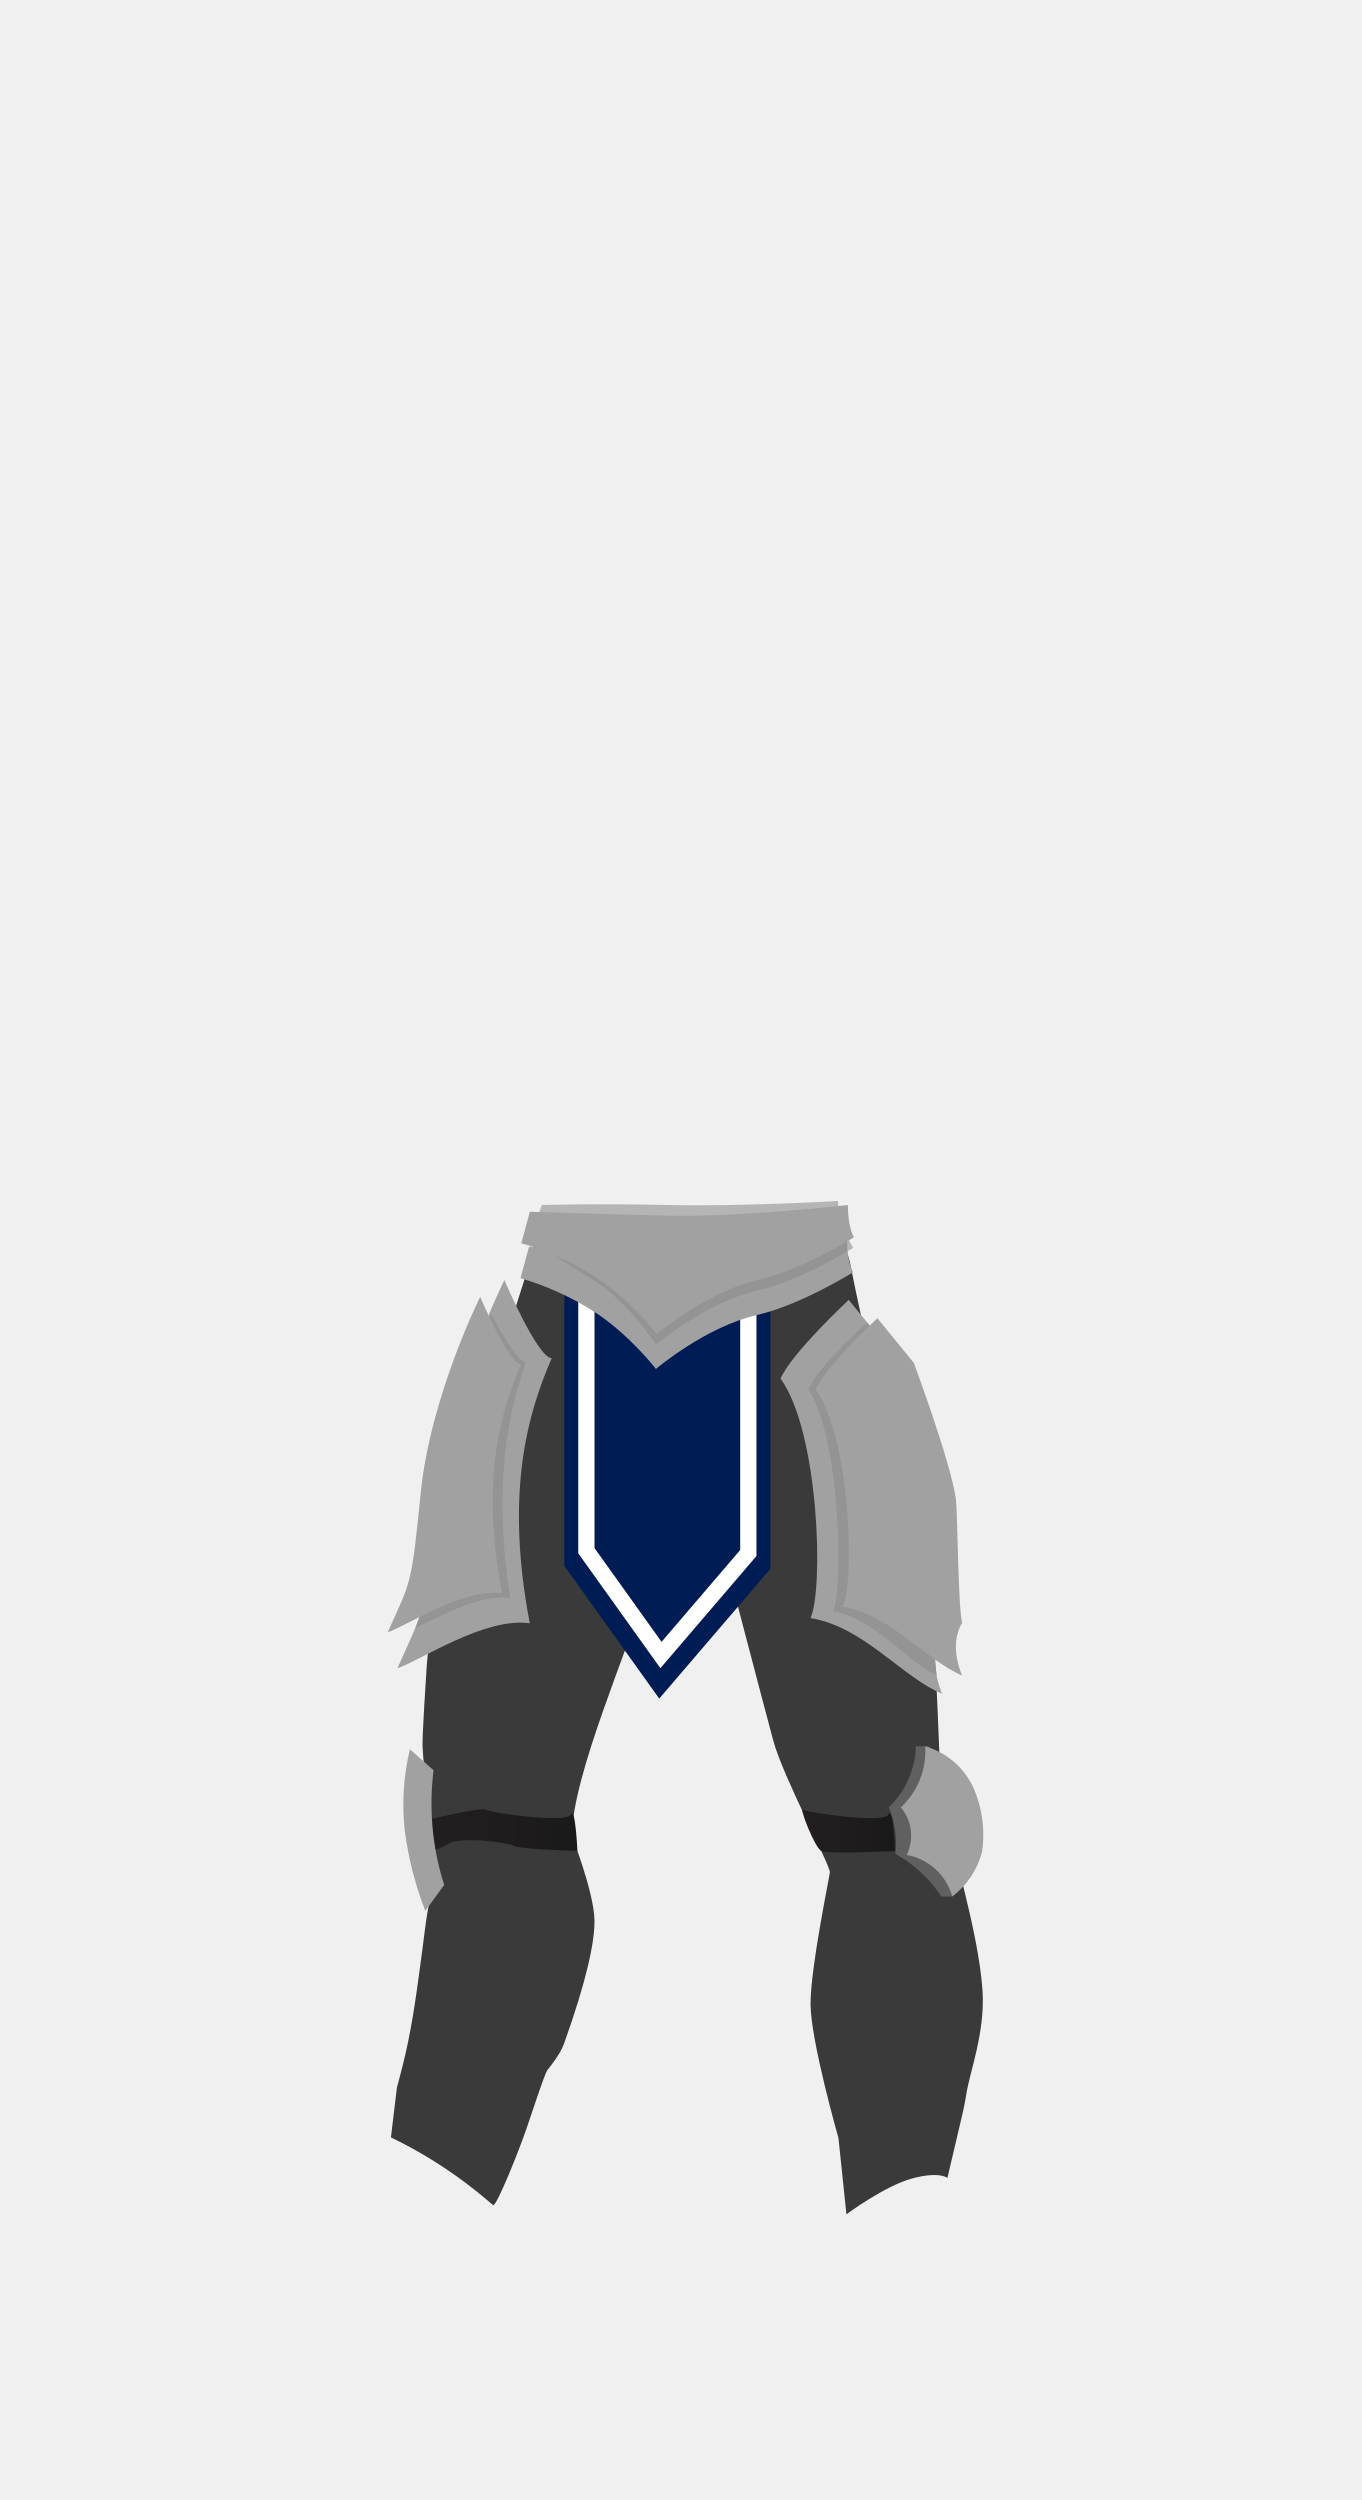
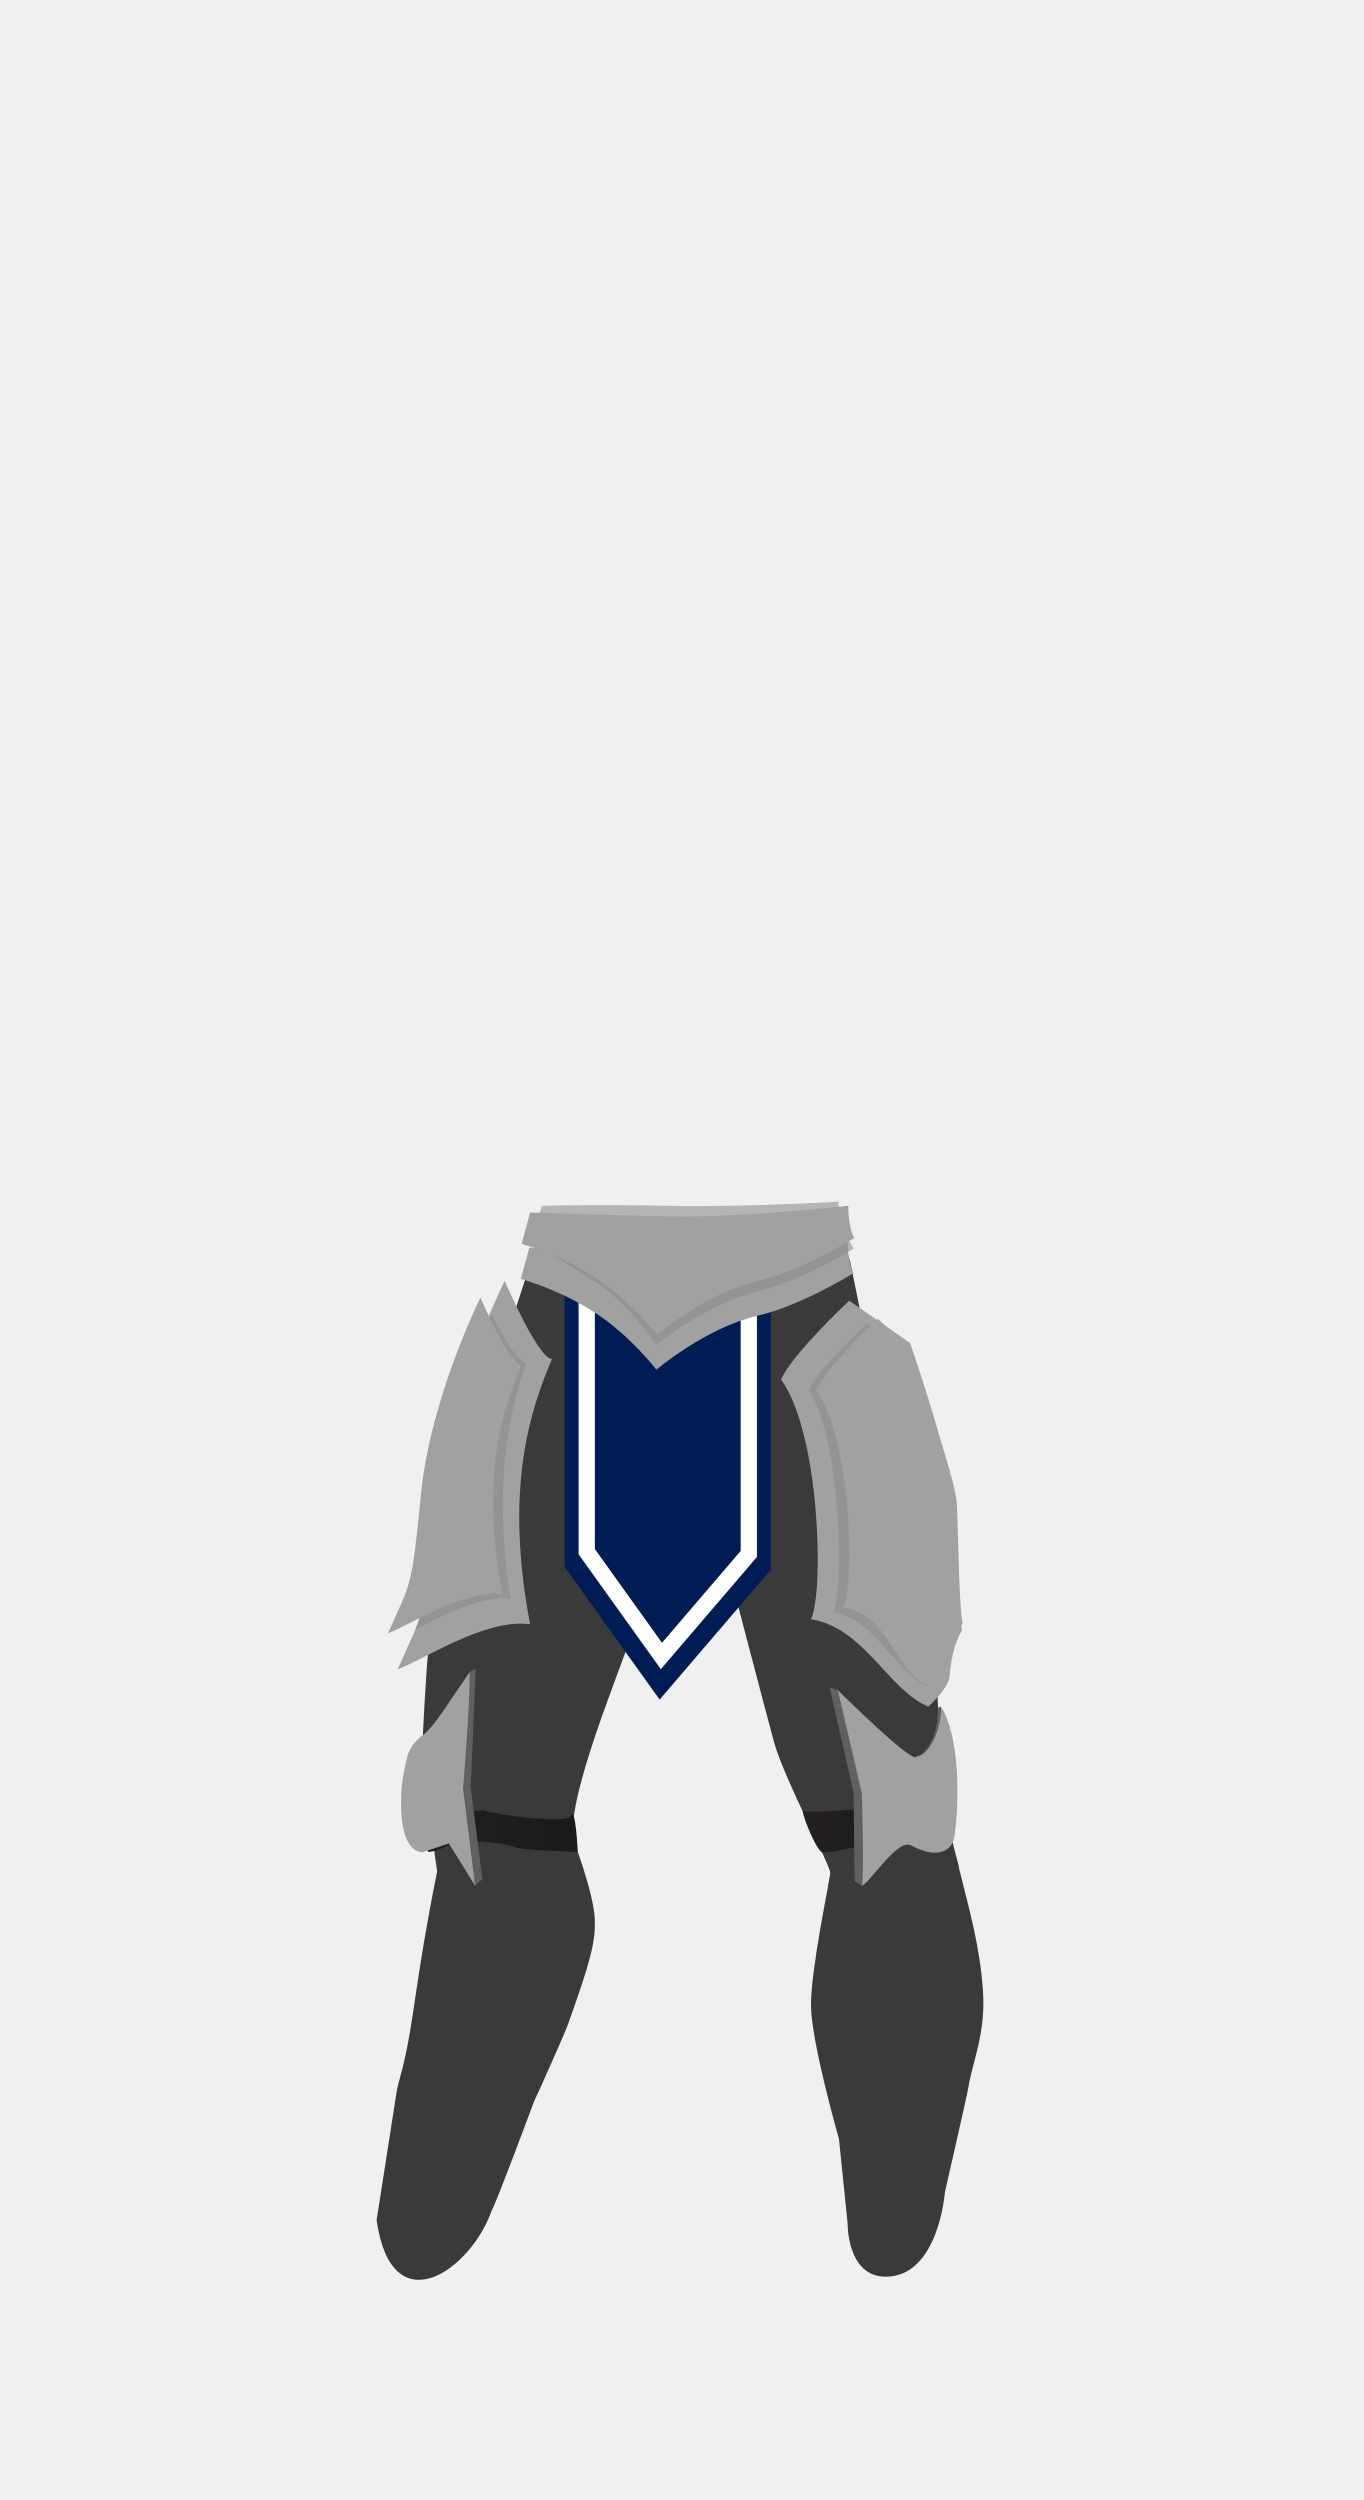
- <svg xmlns="http://www.w3.org/2000/svg" xmlns:xlink="http://www.w3.org/1999/xlink" viewBox="0 0 837.33 1537">
-   <defs>
-     <style>.cls-1,.cls-10{fill:none;}.cls-2{fill:#3a3a3a;}.cls-10,.cls-11,.cls-12,.cls-13,.cls-14,.cls-15,.cls-16,.cls-2,.cls-3,.cls-4,.cls-5,.cls-6,.cls-7,.cls-8,.cls-9{fill-rule:evenodd;}.cls-3{fill:#001c54;}.cls-4{fill:url(#linear-gradient);}.cls-5{fill:url(#linear-gradient-2);}.cls-6{fill:url(#linear-gradient-3);}.cls-7{fill:#606060;}.cls-8{fill:url(#linear-gradient-4);}.cls-9{fill:url(#linear-gradient-5);}.cls-10{stroke:#fff;stroke-miterlimit:10;stroke-width:10px;}.cls-11{fill:url(#linear-gradient-6);}.cls-12{fill:#898989;opacity:0.58;}.cls-13{fill:url(#linear-gradient-7);}.cls-14{fill:url(#linear-gradient-8);}.cls-15{fill:url(#linear-gradient-9);}.cls-16{fill:url(#linear-gradient-10);}</style>
-     <linearGradient id="linear-gradient" x1="262.89" y1="1125.13" x2="354.98" y2="1125.13" gradientUnits="userSpaceOnUse">
-       <stop offset="0.01" stop-color="#231f20" />
-       <stop offset="1" stop-color="#1a191a" />
-     </linearGradient>
-     <linearGradient id="linear-gradient-2" x1="493.29" y1="1125.7" x2="550.28" y2="1125.7" xlink:href="#linear-gradient" />
-     <linearGradient id="linear-gradient-3" x1="247.96" y1="1125.13" x2="273.08" y2="1125.13" gradientUnits="userSpaceOnUse">
-       <stop offset="0" stop-color="#a1a1a1" />
-       <stop offset="1" stop-color="#a1a1a1" />
-     </linearGradient>
-     <linearGradient id="linear-gradient-4" x1="553.8" y1="1119.81" x2="604.51" y2="1119.81" xlink:href="#linear-gradient-3" />
-     <linearGradient id="linear-gradient-5" x1="244.31" y1="906.33" x2="339.19" y2="906.33" xlink:href="#linear-gradient-3" />
-     <linearGradient id="linear-gradient-6" x1="320.04" y1="801.98" x2="524.55" y2="801.98" xlink:href="#linear-gradient-3" />
-     <linearGradient id="linear-gradient-7" x1="479.86" y1="920.25" x2="579.22" y2="920.25" xlink:href="#linear-gradient-3" />
-     <linearGradient id="linear-gradient-8" x1="320.5" y1="780.48" x2="525.01" y2="780.48" xlink:href="#linear-gradient-3" />
-     <linearGradient id="linear-gradient-9" x1="238.37" y1="900.42" x2="320.35" y2="900.42" xlink:href="#linear-gradient-3" />
-     <linearGradient id="linear-gradient-10" x1="501.38" y1="920.25" x2="591.5" y2="920.25" xlink:href="#linear-gradient-3" />
-   </defs>
-   <g id="Layer_2" data-name="Layer 2">
+ <svg xmlns="http://www.w3.org/2000/svg" version="1.1" id="Layer_1" x="0px" y="0px" viewBox="0 0 838 1536.1" style="enable-background:new 0 0 838 1536.1;" xml:space="preserve">
+   <style type="text/css">
+ 	.st0{fill:none;}
+ 	.st1{fill-rule:evenodd;clip-rule:evenodd;fill:#3A3A3A;}
+ 	.st2{fill-rule:evenodd;clip-rule:evenodd;fill:#001C54;}
+ 	.st3{fill-rule:evenodd;clip-rule:evenodd;fill:url(#SVGID_1_);}
+ 	.st4{fill-rule:evenodd;clip-rule:evenodd;fill:url(#SVGID_00000042718952363368823870000016214367870257556633_);}
+ 	.st5{fill-rule:evenodd;clip-rule:evenodd;fill:url(#SVGID_00000104697906379626633200000010729172798768422041_);}
+ 	.st6{fill:none;stroke:#FFFFFF;stroke-width:10;stroke-miterlimit:10;}
+ 	.st7{fill-rule:evenodd;clip-rule:evenodd;fill:url(#SVGID_00000067216158642004744880000016930205238646807458_);}
+ 	.st8{opacity:0.58;fill-rule:evenodd;clip-rule:evenodd;fill:#898989;enable-background:new    ;}
+ 	.st9{fill-rule:evenodd;clip-rule:evenodd;fill:url(#SVGID_00000173147863876330259220000000581545669235694998_);}
+ 	.st10{fill-rule:evenodd;clip-rule:evenodd;fill:url(#SVGID_00000100346490988053195960000005894376301042179209_);}
+ 	.st11{fill-rule:evenodd;clip-rule:evenodd;fill:url(#SVGID_00000171710600531099104920000008690123225194739860_);}
+ 	.st12{fill-rule:evenodd;clip-rule:evenodd;fill:url(#SVGID_00000171683305639856338450000009152438857221276336_);}
+ 	.st13{fill-rule:evenodd;clip-rule:evenodd;fill:#606060;}
+ 	.st14{fill-rule:evenodd;clip-rule:evenodd;fill:url(#SVGID_00000075841097730809847840000014491043739125058712_);}
+ 	.st15{fill-rule:evenodd;clip-rule:evenodd;fill:url(#SVGID_00000172398513068974945750000002043205500540439964_);}
+ </style>
+   <g id="Layer_2_00000049196853485893312160000011286908532517721250_">
    <g id="base">
-       <rect class="cls-1" width="837.33" height="1537" />
+       <rect x="0.3" class="st0" width="837.3" height="1536.1" />
    </g>
    <g id="Legs_04">
-       <path class="cls-2" d="M582.47,1339s-4.77-4.21-21.62.3-40.47,22.05-40.47,22.05l-4.9-46.93s-17.15-60-17.15-82.45,11.42-76.76,11.86-80.83-28.61-58.39-34.73-80.83c-4.95-18.22-28.47-108.21-37.19-141.48-2-7.74-7.77-32-7.77-32l-28.92-7.73s9.07,39.78-5,89.56c-9.65,34-44.74,112.7-45,150,0,0,13.5,34.43,13.89,51.58.35,12.93-4.67,37-18.83,76.58-2.35,6.61-10.29,16.1-10.29,16.1-2.74,5.63-7.85,21.79-12.77,36.07s-17.54,45.55-20.24,46.83c-.39.19-24.6-23.36-63-41.73l3.67-30.62s1.37-4.85,3.53-13.47c5.07-20.29,7.65-37.15,12.22-72,1.7-13,3.15-28.85,8.88-48,0,0-7.39-48.85-8.86-76.33-.29-6,2.31-45.48,2.6-49.79.93-13.37,6-46,13.28-80.83,5.87-27.82,13.22-57,21-78.82,17.59-49,37.23-114.83,37.23-114.83s149.76,7.89,179.54-4.35l5.93,20.18,3.09,10.43S540.37,867.83,559.57,925c0,.2.15.4.19.59,19,57.22,15.73,155.29,19.8,180.57s22,80.1,24.49,117.67c1.66,25.62-7.68,49.33-9.93,63.48-1,6.62-2.62,13.28-2.62,13.28Z" />
-       <polygon class="cls-3" points="346.94 794.29 346.94 962.66 405.3 1044.3 473.65 964.49 473.65 794.29 346.94 794.29" />
-       <path class="cls-4" d="M262.89,1118.81s32.89-8,35.56-6.22,49.59,8.68,52.44,3,4.09,22.35,4.09,22.35-35.2-.88-39.2-3.11-32.61-5.8-40-1.33-12.89,4.44-12.89,4.44Z" />
-       <path class="cls-5" d="M493.74,1112.59c2.67,1.78,49.6,8.68,52.45,3s4.09,22.35,4.09,22.35-41.43,2.22-45.43,0S491.08,1110.81,493.74,1112.59Z" />
-       <path class="cls-6" d="M248.82,1125.13a210.46,210.46,0,0,0,12.65,49.68l11.61-15.94a164.35,164.35,0,0,1-6.52-70.52L252,1075.45A146,146,0,0,0,248.82,1125.13Z" />
-       <path class="cls-7" d="M571.45,1073.62h-8.36a54,54,0,0,1-16.65,37.49,56,56,0,0,1,4,28.62,80.7,80.7,0,0,1,18.93,14.54,79.63,79.63,0,0,1,9.35,11.73h6.68Z" />
-       <path class="cls-8" d="M568.81,1073.62a47.28,47.28,0,0,1-15,37.59,27.08,27.08,0,0,1,5.75,11.55,27.66,27.66,0,0,1-2.1,17.67,35.67,35.67,0,0,1,28,25.57,50.51,50.51,0,0,0,18.29-27.43,72.6,72.6,0,0,0-.76-25.35,71.53,71.53,0,0,0-2.91-10.07,46.82,46.82,0,0,0-31.26-29.53Z" />
-       <path class="cls-9" d="M310.09,787s-35.49,71.1-42.3,139.57-7.27,62.53-23.48,99.1c14.38-4.89,53.78-31.62,81.39-27.67-15.61-82-.73-129.91,13.49-163C330.61,835,310.09,787,310.09,787Z" />
-       <polygon class="cls-10" points="360.51 794.29 360.51 953.37 406.37 1017.51 460.07 954.8 460.07 794.29 360.51 794.29" />
-       <path class="cls-11" d="M320,785.84a174.55,174.55,0,0,1,44.35,20c22.17,14,38.91,35.79,38.91,35.79s30.35-25.83,62-33.12c27.3-6.29,59.24-26.33,59.24-26.33s-3.74-5.71-3.74-19.82c0,0-67,11.88-110.53,10.87a852.15,852.15,0,0,1-85-6.76Z" />
-       <path class="cls-12" d="M325.51,762.35s16.61,10.26,39.33,24.65c22.18,14,38.46,39.64,38.46,39.64s30.35-25.83,62-33.12c27.3-6.3,59.24-26.33,59.24-26.33s-9.28-14.69-9.28-28.8c0,0-61,3.47-104.53,2.46s-77.64,0-77.64,0Z" />
-       <path class="cls-13" d="M521.78,799.17S487,831.53,479.86,847.52c23.77,32.79,26.63,130,18.4,147.27,32.89,5.36,56.23,36.32,81,46.55,0,0-9.53-20,0-35.68-2.8-10.85-3.09-75.47-4.22-83.76-3.41-24.95-28.56-92.49-28.56-92.49Z" />
-       <path class="cls-14" d="M320.5,764.34a174.41,174.41,0,0,1,44.34,20c22.18,14,38.92,35.79,38.92,35.79s30.35-25.82,62-33.12c27.31-6.29,59.25-26.33,59.25-26.33s-3.74-5.71-3.74-19.82c0,0-67,7.53-110.53,6.51s-85-2.39-85-2.39Z" />
-       <path class="cls-12" d="M301.91,807.71s-24.88,54-29.76,113.19-5.22,48.43-16.84,80c10.31-4.21,38.56-21.71,58.36-18.29-11.19-70.87-.52-116.51,9.68-145.11C317.19,837.51,301.91,807.71,301.91,807.71Z" />
-       <path class="cls-15" d="M295.21,797.32s-30.67,61.43-36.55,120.58-6.28,54-20.29,85.62c12.42-4.22,46.47-27.32,70.32-23.9-13.48-70.87-.63-112.24,11.66-140.84C312.93,838.78,295.21,797.32,295.21,797.32Z" />
-       <path class="cls-12" d="M533.21,813.19s-30.25,26.54-36.07,41c19.29,29.74,21.65,120.81,15,136.44,26.7,4.86,43.85,30.13,63.93,39.4,0,0-3.72-18.33,0-32.35-2.28-9.84-2.51-68.45-3.43-76-2.76-22.62-23.18-83.87-23.18-83.87Z" />
-       <path class="cls-16" d="M539.41,810.44s-31.52,29.35-38,43.85c21.56,29.74,24.16,117.94,16.69,133.57,29.83,4.85,51,32.94,73.43,42.21,0,0-8.64-18.12,0-32.35-2.54-9.84-2.81-68.45-3.83-76-3.09-22.62-25.9-83.87-25.9-83.87Z" />
+       <path class="st1" d="M508.9,1158.4c4.1,7,18.5,31.6,49.3,22.8s29.8-32.5,30.8-34.8c-4.1-16-7.8-30.4-9.4-40.3    c-4.1-25.3-0.8-123.3-19.8-180.6c0-0.2-0.1-0.4-0.2-0.6c-7.7-23-15.5-51.7-21.5-77.8c-9.7-42-44.9-29.6-66-23.9    c-21.9,5.9-32.6,27.7-37.1,38c-5.9,13.4-4.5,28-4.5,28s5.9,32,7.9,39.7c8.7,33.3,32.2,123.3,37.2,141.5    c6.1,22.4,35.1,76.7,34.7,80.8C510.1,1152,509.6,1154.6,508.9,1158.4z" />
+       <path class="st1" d="M351.6,1128.6c0.1-7.1-25.7-11.8-48.7-8c-25.8,4.3-34.3,29.3-34.3,29.3c-13.7,67.8-14.1,92.2-21.1,120    c-2.2,8.6-3.5,13.5-3.5,13.5l-12.6,80.8c9.4,65.4,58.2,30.4,70.8-6.2c2.8-4.4,26.1-67.3,26.2-67.4c2.9-6,18.2-40.2,20.6-46.8    c14.2-39.6,16.8-50.8,16.5-63.7C365.1,1163.1,351.6,1128.6,351.6,1128.6z" />
+       <path class="st1" d="M404.8,863.7c-1.6-26.8-1.9-26.8-6.3-38.5c-9.2-24.8-47.6-34.7-65.4-26.9c-22.4,9.9-25.1,34.1-36.5,65.8    c-7.8,21.8-15.1,51-21,78.8c-7.3,34.8-12.4,67.5-13.3,80.8c-0.3,4.3-2.9,43.8-2.6,49.8c1.5,27.5,8.9,76.3,8.9,76.3    c1.3,10,8.6,30.2,19.3,36.4s31.2,4.5,37.5,4c14.1-1.3,25.8-17,29.7-28.4s-3.6-33.3-3.6-33.3c0.3-37.3,33.6-110,43.2-144    c14.1-49.8,6.8-95.5,6.8-95.5S405.3,871.6,404.8,863.7z" />
+       <path class="st1" d="M542.6,1119.2c-17.9,3.1-31.6,25.4-32.4,31.6c0,0.1,0,0.2,0,0.3c-0.4,4.1-11.9,58.3-11.9,80.8    s17.2,82.4,17.2,82.4l5.3,51.8c0,0-0.5,32.6,23.2,32.8c32.8,0.2,36.6-52.1,36.6-52.1s13.5-58.6,14.6-65.2    c2.2-14.2,10.5-32.2,8.8-57.8c-1.9-28.5-8.4-50.1-15.3-78.1C583.3,1124,564.7,1115.4,542.6,1119.2z" />
+       <path class="st1" d="M430.7,890.7l0.3-0.1c12.6-4.8,26-6.2,39.2-8.5c0,0,89.7,10.8,64.8-44.5l-12.5-61.9l-3.1-10.4l-5.9-20.2    c-29.8,12.2-179.5,4.3-179.5,4.3s-4.1,13.9-10.3,33.7c-4,12.2-9.5,28.9-14.3,45.3c-5.3,18-0.7,25.9,10,38.6s37.2,4.6,48.9,14.9    c9.9,8.7,33.5,7.4,33.5,7.4l28.8,0.1C430.4,889.2,430.5,889.7,430.7,890.7z" />
+       <polygon class="st2" points="346.9,794.3 346.9,962.7 405.3,1044.3 473.6,964.5 473.6,794.3   " />
+       <linearGradient id="SVGID_1_" gradientUnits="userSpaceOnUse" x1="262.89" y1="412.864" x2="354.98" y2="412.864" gradientTransform="matrix(1 0 0 -1 0 1538)">
+         <stop offset="1.000000e-02" style="stop-color:#231F20" />
+         <stop offset="1" style="stop-color:#1A191A" />
+       </linearGradient>
+       <path class="st3" d="M262.9,1118.8c0,0,32.9-8,35.6-6.2s49.6,8.7,52.4,3s4.1,22.3,4.1,22.3s-35.2-0.9-39.2-3.1s-32.6-5.8-40-1.3    s-12.9,4.4-12.9,4.4L262.9,1118.8z" />
+       <linearGradient id="SVGID_00000109002730458899091500000008832451397254341041_" gradientUnits="userSpaceOnUse" x1="493.288" y1="416.171" x2="550.44" y2="416.171" gradientTransform="matrix(1 0 0 -1 0 1538)">
+         <stop offset="1.000000e-02" style="stop-color:#231F20" />
+         <stop offset="1" style="stop-color:#1A191A" />
+       </linearGradient>
+       <path style="fill-rule:evenodd;clip-rule:evenodd;fill:url(#SVGID_00000109002730458899091500000008832451397254341041_);" d="    M493.7,1112.6c2.7,1.8,49.8-0.7,52.6-6.4s4.1,22.3,4.1,22.3s-41.6,11.6-45.6,9.4S491.1,1110.8,493.7,1112.6z" />
+       <linearGradient id="SVGID_00000108274359017050302890000010199123000723671715_" gradientUnits="userSpaceOnUse" x1="244.31" y1="631.665" x2="339.19" y2="631.665" gradientTransform="matrix(1 0 0 -1 0 1538)">
+         <stop offset="0" style="stop-color:#A1A1A1" />
+         <stop offset="1" style="stop-color:#A1A1A1" />
+       </linearGradient>
+       <path style="fill-rule:evenodd;clip-rule:evenodd;fill:url(#SVGID_00000108274359017050302890000010199123000723671715_);" d="    M310.1,787c0,0-35.5,71.1-42.3,139.6s-7.3,62.5-23.5,99.1c14.4-4.9,53.8-31.6,81.4-27.7c-15.6-82-0.7-129.9,13.5-163    C330.6,835,310.1,787,310.1,787z" />
+       <polygon class="st6" points="360.5,794.3 360.5,953.4 406.4,1017.5 460.1,954.8 460.1,794.3   " />
+       <linearGradient id="SVGID_00000061463675762323002120000018204601032406797963_" gradientUnits="userSpaceOnUse" x1="320" y1="736.005" x2="524.5" y2="736.005" gradientTransform="matrix(1 0 0 -1 0 1538)">
+         <stop offset="0" style="stop-color:#A1A1A1" />
+         <stop offset="1" style="stop-color:#A1A1A1" />
+       </linearGradient>
+       <path style="fill-rule:evenodd;clip-rule:evenodd;fill:url(#SVGID_00000061463675762323002120000018204601032406797963_);" d="    M320,785.8c15.6,4.6,30.6,11.3,44.4,20c22.2,14,38.9,35.8,38.9,35.8s30.4-25.8,62-33.1c27.3-6.3,59.2-26.3,59.2-26.3    s-3.7-5.7-3.7-19.8c0,0-67,11.9-110.5,10.9c-28.4-0.8-56.8-3.1-85-6.8L320,785.8z" />
+       <path class="st8" d="M325.5,762.3c0,0,16.6,10.3,39.3,24.7c22.2,14,38.5,39.6,38.5,39.6s30.4-25.8,62-33.1    c27.3-6.3,59.2-26.3,59.2-26.3s-9.3-14.7-9.3-28.8c0,0-61,3.5-104.5,2.5s-77.6,0-77.6,0L325.5,762.3z" />
+       <linearGradient id="SVGID_00000176023326859305617630000006323889367904306052_" gradientUnits="userSpaceOnUse" x1="479.86" y1="614.191" x2="591.006" y2="614.191" gradientTransform="matrix(1 0 0 -1 0 1538)">
+         <stop offset="0" style="stop-color:#A1A1A1" />
+         <stop offset="1" style="stop-color:#A1A1A1" />
+       </linearGradient>
+       <path style="fill-rule:evenodd;clip-rule:evenodd;fill:url(#SVGID_00000176023326859305617630000006323889367904306052_);" d="    M521.8,799.2c0,0-34.8,32.4-41.9,48.4c23.8,32.8,26.6,130,18.4,147.3c32.9,5.4,47.3,43.4,72.1,53.7c0,0,12.5-11.2,13.1-18.7    c0.6-8.5,2.5-19.8,7.6-28.2c-2.8-10.8-5.4-79.4-6.5-87.7c-3.4-25-25.4-88.8-25.4-88.8L521.8,799.2z" />
+       <linearGradient id="SVGID_00000173133821146801390730000000262728512459626930_" gradientUnits="userSpaceOnUse" x1="320.5" y1="757.505" x2="525.01" y2="757.505" gradientTransform="matrix(1 0 0 -1 0 1538)">
+         <stop offset="0" style="stop-color:#A1A1A1" />
+         <stop offset="1" style="stop-color:#A1A1A1" />
+       </linearGradient>
+       <path style="fill-rule:evenodd;clip-rule:evenodd;fill:url(#SVGID_00000173133821146801390730000000262728512459626930_);" d="    M320.5,764.3c15.6,4.6,30.6,11.3,44.3,20c22.2,14,38.9,35.8,38.9,35.8s30.4-25.8,62-33.1c27.3-6.3,59.2-26.3,59.2-26.3    s-3.7-5.7-3.7-19.8c0,0-67,7.5-110.5,6.5s-85-2.4-85-2.4L320.5,764.3z" />
+       <path class="st8" d="M301.9,807.7c0,0-24.9,54-29.8,113.2s-5.2,48.4-16.8,80c10.3-4.2,38.6-21.7,58.4-18.3    c-11.2-70.9-0.5-116.5,9.7-145.1C317.2,837.5,301.9,807.7,301.9,807.7z" />
+       <linearGradient id="SVGID_00000028284784423163394600000000217326310490964412_" gradientUnits="userSpaceOnUse" x1="238.37" y1="637.58" x2="320.35" y2="637.58" gradientTransform="matrix(1 0 0 -1 0 1538)">
+         <stop offset="0" style="stop-color:#A1A1A1" />
+         <stop offset="1" style="stop-color:#A1A1A1" />
+       </linearGradient>
+       <path style="fill-rule:evenodd;clip-rule:evenodd;fill:url(#SVGID_00000028284784423163394600000000217326310490964412_);" d="    M295.2,797.3c0,0-30.7,61.4-36.5,120.6s-6.3,54-20.3,85.6c12.4-4.2,46.5-27.3,70.3-23.9c-13.5-70.9-0.6-112.2,11.7-140.8    C312.9,838.8,295.2,797.3,295.2,797.3z" />
+       <path class="st8" d="M533.2,813.2c0,0-30.2,26.5-36.1,41c19.3,29.7,21.7,120.8,15,136.4c26.7,4.9,39.9,40.1,58.6,45.3    c0,0,1.6-24.2,5.3-38.2c-2.3-9.8-2.5-68.5-3.4-76c-2.8-22.6-23.2-83.9-23.2-83.9L533.2,813.2z" />
+       <linearGradient id="SVGID_00000176750603932129784190000014758409262755317907_" gradientUnits="userSpaceOnUse" x1="501.41" y1="614.83" x2="591.53" y2="614.83" gradientTransform="matrix(1 0 0 -1 0 1538)">
+         <stop offset="0" style="stop-color:#A1A1A1" />
+         <stop offset="1" style="stop-color:#A1A1A1" />
+       </linearGradient>
+       <path style="fill-rule:evenodd;clip-rule:evenodd;fill:url(#SVGID_00000176750603932129784190000014758409262755317907_);" d="    M539.4,810.4c0,0-31.5,29.3-38,43.8c21.6,29.7,24.2,117.9,16.7,133.6c29.8,4.8,30.2,38.8,52.6,48c0,0,12.2-24,20.8-38.2    c-2.5-9.8-2.8-68.5-3.8-76c-3.1-22.6-29.9-94.2-29.9-94.2L539.4,810.4z" />
    </g>
+     <path class="st13" d="M578.3,1048.6l-2,0.6c0,0,0.9,24.1-13,29.9l16.8-2.2L578.3,1048.6z" />
+     <path class="st13" d="M288.4,1027.5l3.9-2.2c0,0-2.7,69.5-3.2,72.3l7.3,57l-4.6,4c0,0-19.9-80.1-18.9-81.4   C274,1075.8,288.4,1027.5,288.4,1027.5z" />
+     <polygon class="st13" points="529.3,1158.5 525.1,1155.8 524.5,1101.4 509.7,1036.7 514.9,1038.4 540.6,1100.6  " />
+     <linearGradient id="SVGID_00000063608512996126124510000010778683891788041915_" gradientUnits="userSpaceOnUse" x1="514.857" y1="439.558" x2="588.321" y2="439.558" gradientTransform="matrix(1 0 0 -1 0 1538)">
+       <stop offset="0" style="stop-color:#A1A1A1" />
+       <stop offset="1" style="stop-color:#A1A1A1" />
+     </linearGradient>
+     <path style="fill-rule:evenodd;clip-rule:evenodd;fill:url(#SVGID_00000063608512996126124510000010778683891788041915_);" d="   M563.2,1079.1c-1,6.5-48.4-40.6-48.4-40.6l14.7,63.1c0,0,1.8,54.2-0.2,57c3.6,0.7,22-29.3,30.3-24.8c19.3,10.4,26.4,0.6,26.8-5.4   c3.3-21.5,3.3-61.4-8.1-79.6C578,1068.4,567.6,1080.3,563.2,1079.1z" />
+     <linearGradient id="SVGID_00000166634218208826021440000006522236687239100551_" gradientUnits="userSpaceOnUse" x1="247.515" y1="446.29" x2="297.522" y2="446.29" gradientTransform="matrix(0.9964 8.472845e-02 8.472845e-02 -0.9964 -36.8845 1513.123)">
+       <stop offset="0" style="stop-color:#A1A1A1" />
+       <stop offset="1" style="stop-color:#A1A1A1" />
+     </linearGradient>
+     <path style="fill-rule:evenodd;clip-rule:evenodd;fill:url(#SVGID_00000166634218208826021440000006522236687239100551_);" d="   M246.5,1111.5c0.9,28.6,13.3,26.5,13.3,26.5l16-5.3l16.1,25.9l-7.4-59.7c0,0,4.6-54.5,4-71.4c-14.9,21.4-20.5,31.7-28.2,38.3   c0,0-8.4,5.2-10.4,14.9C247.1,1092.8,246.2,1099.1,246.5,1111.5z" />
  </g>
</svg>
